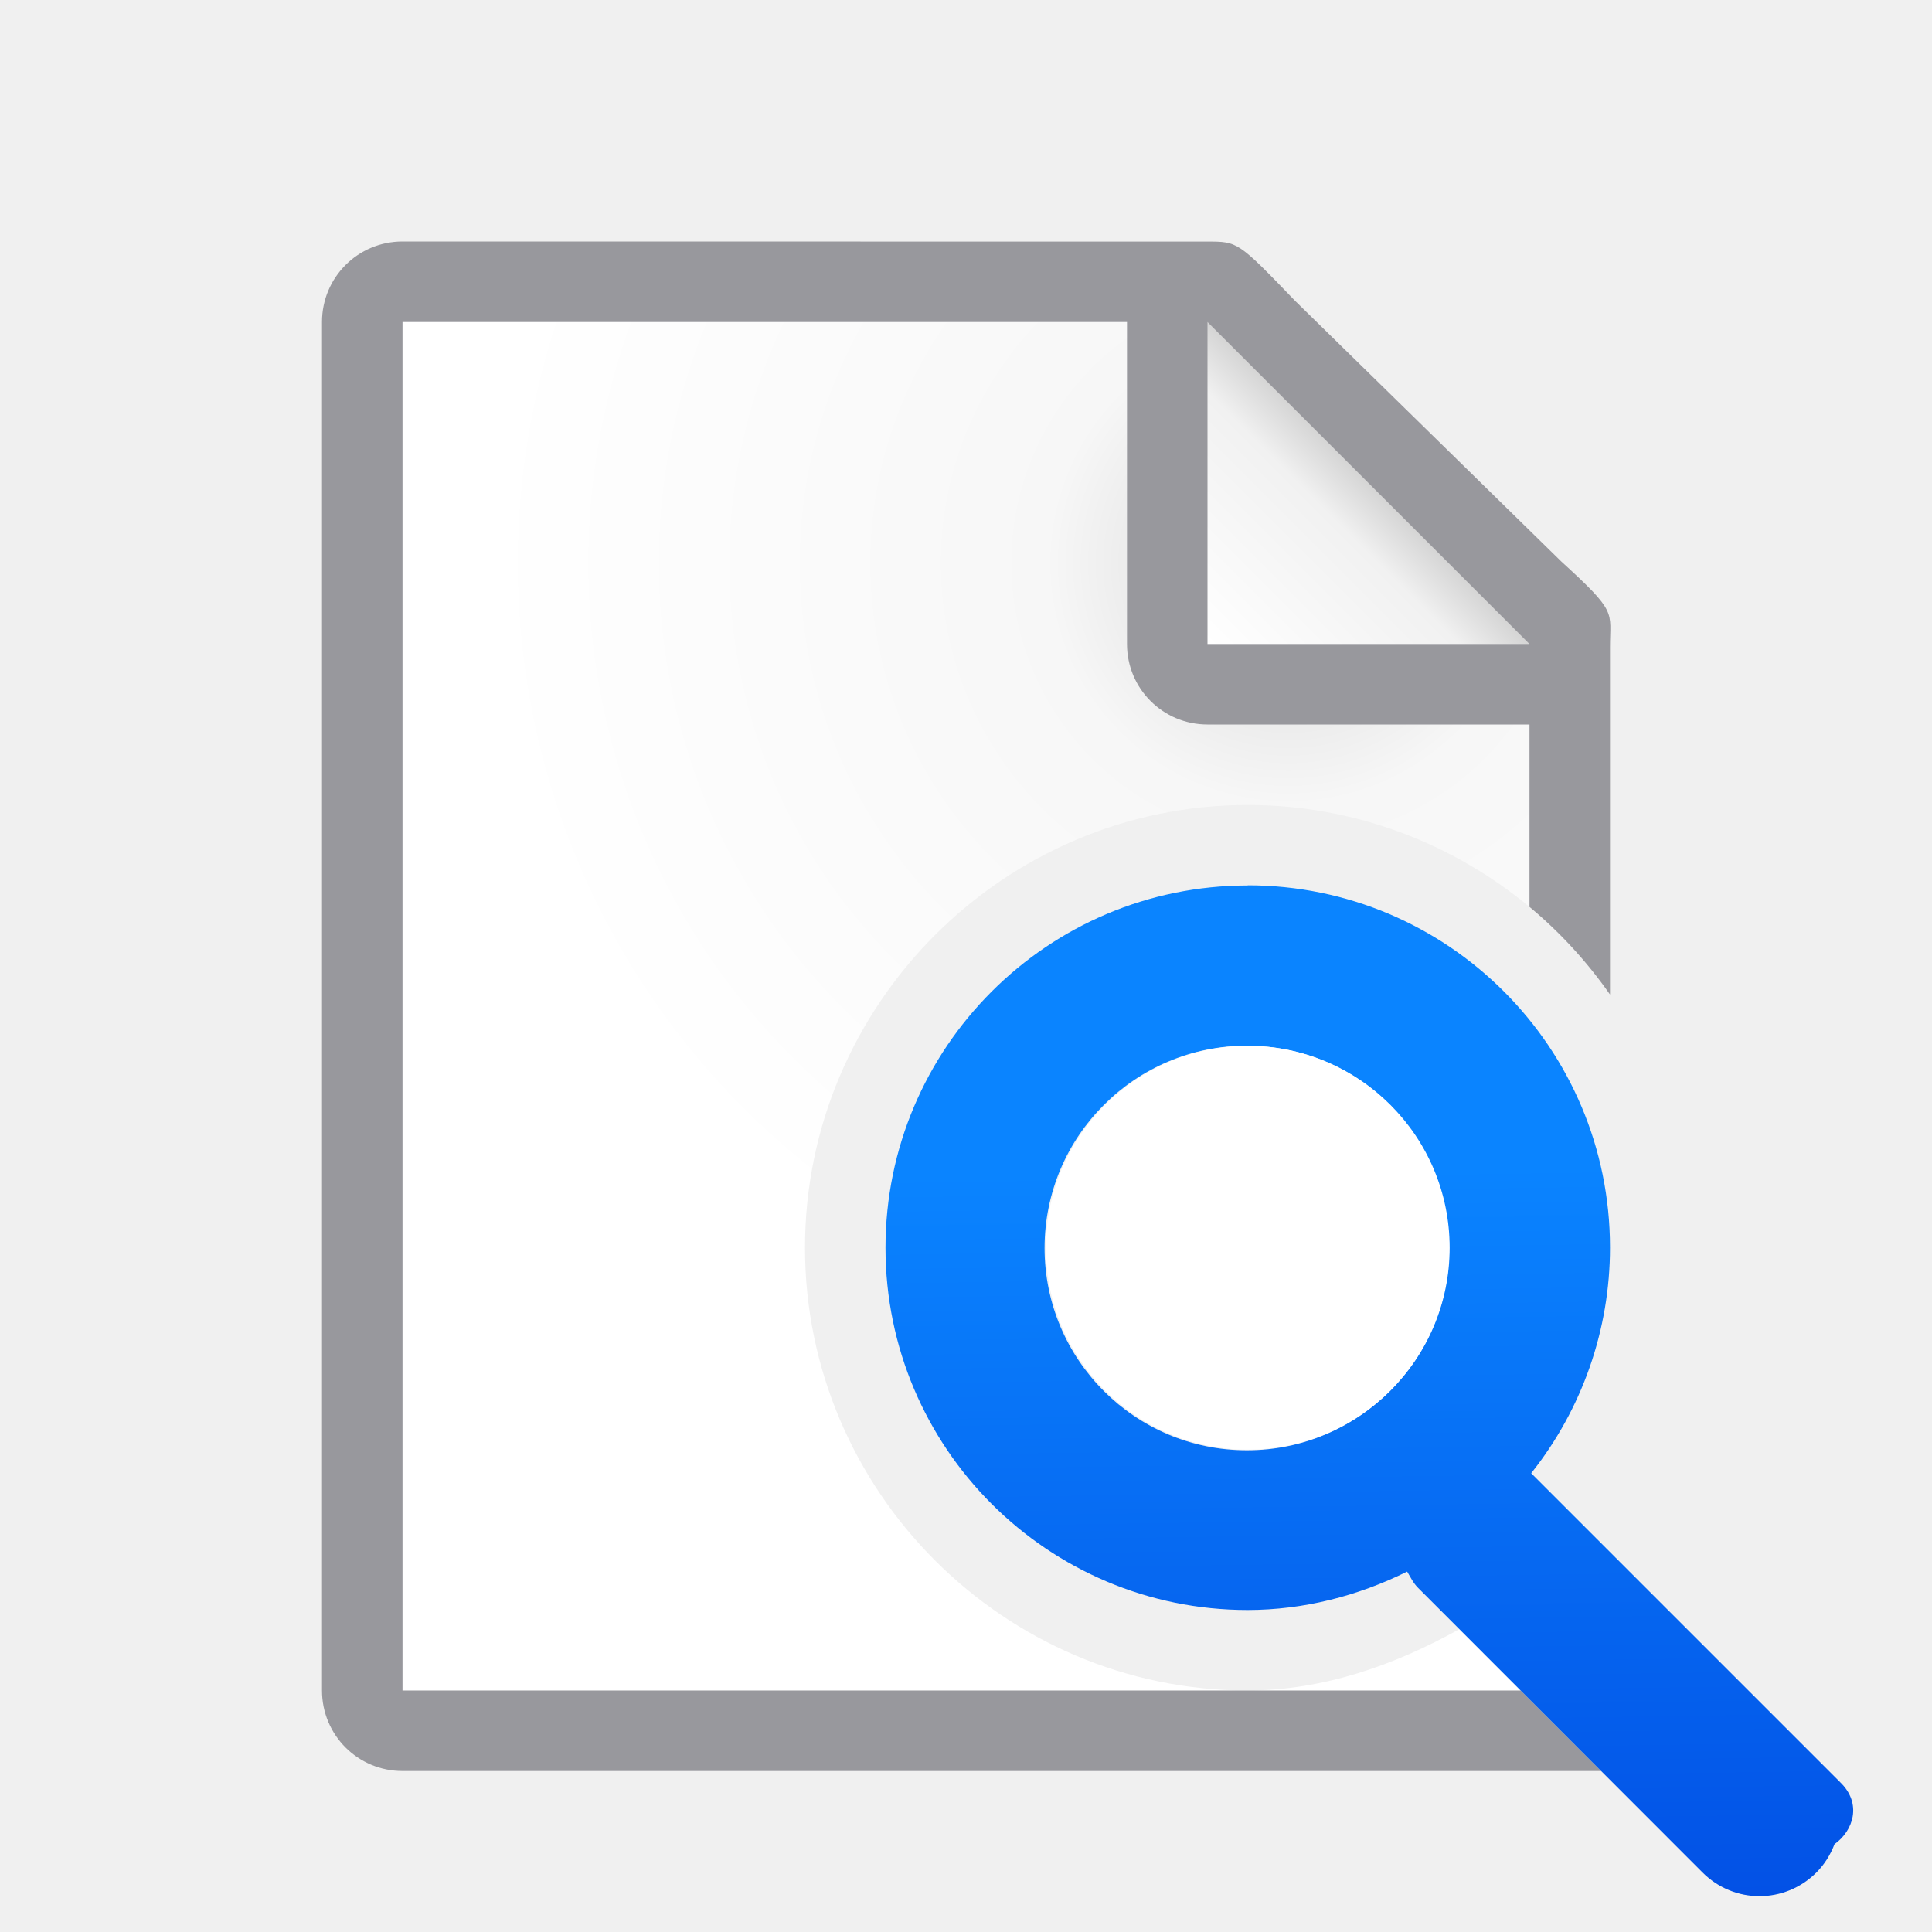
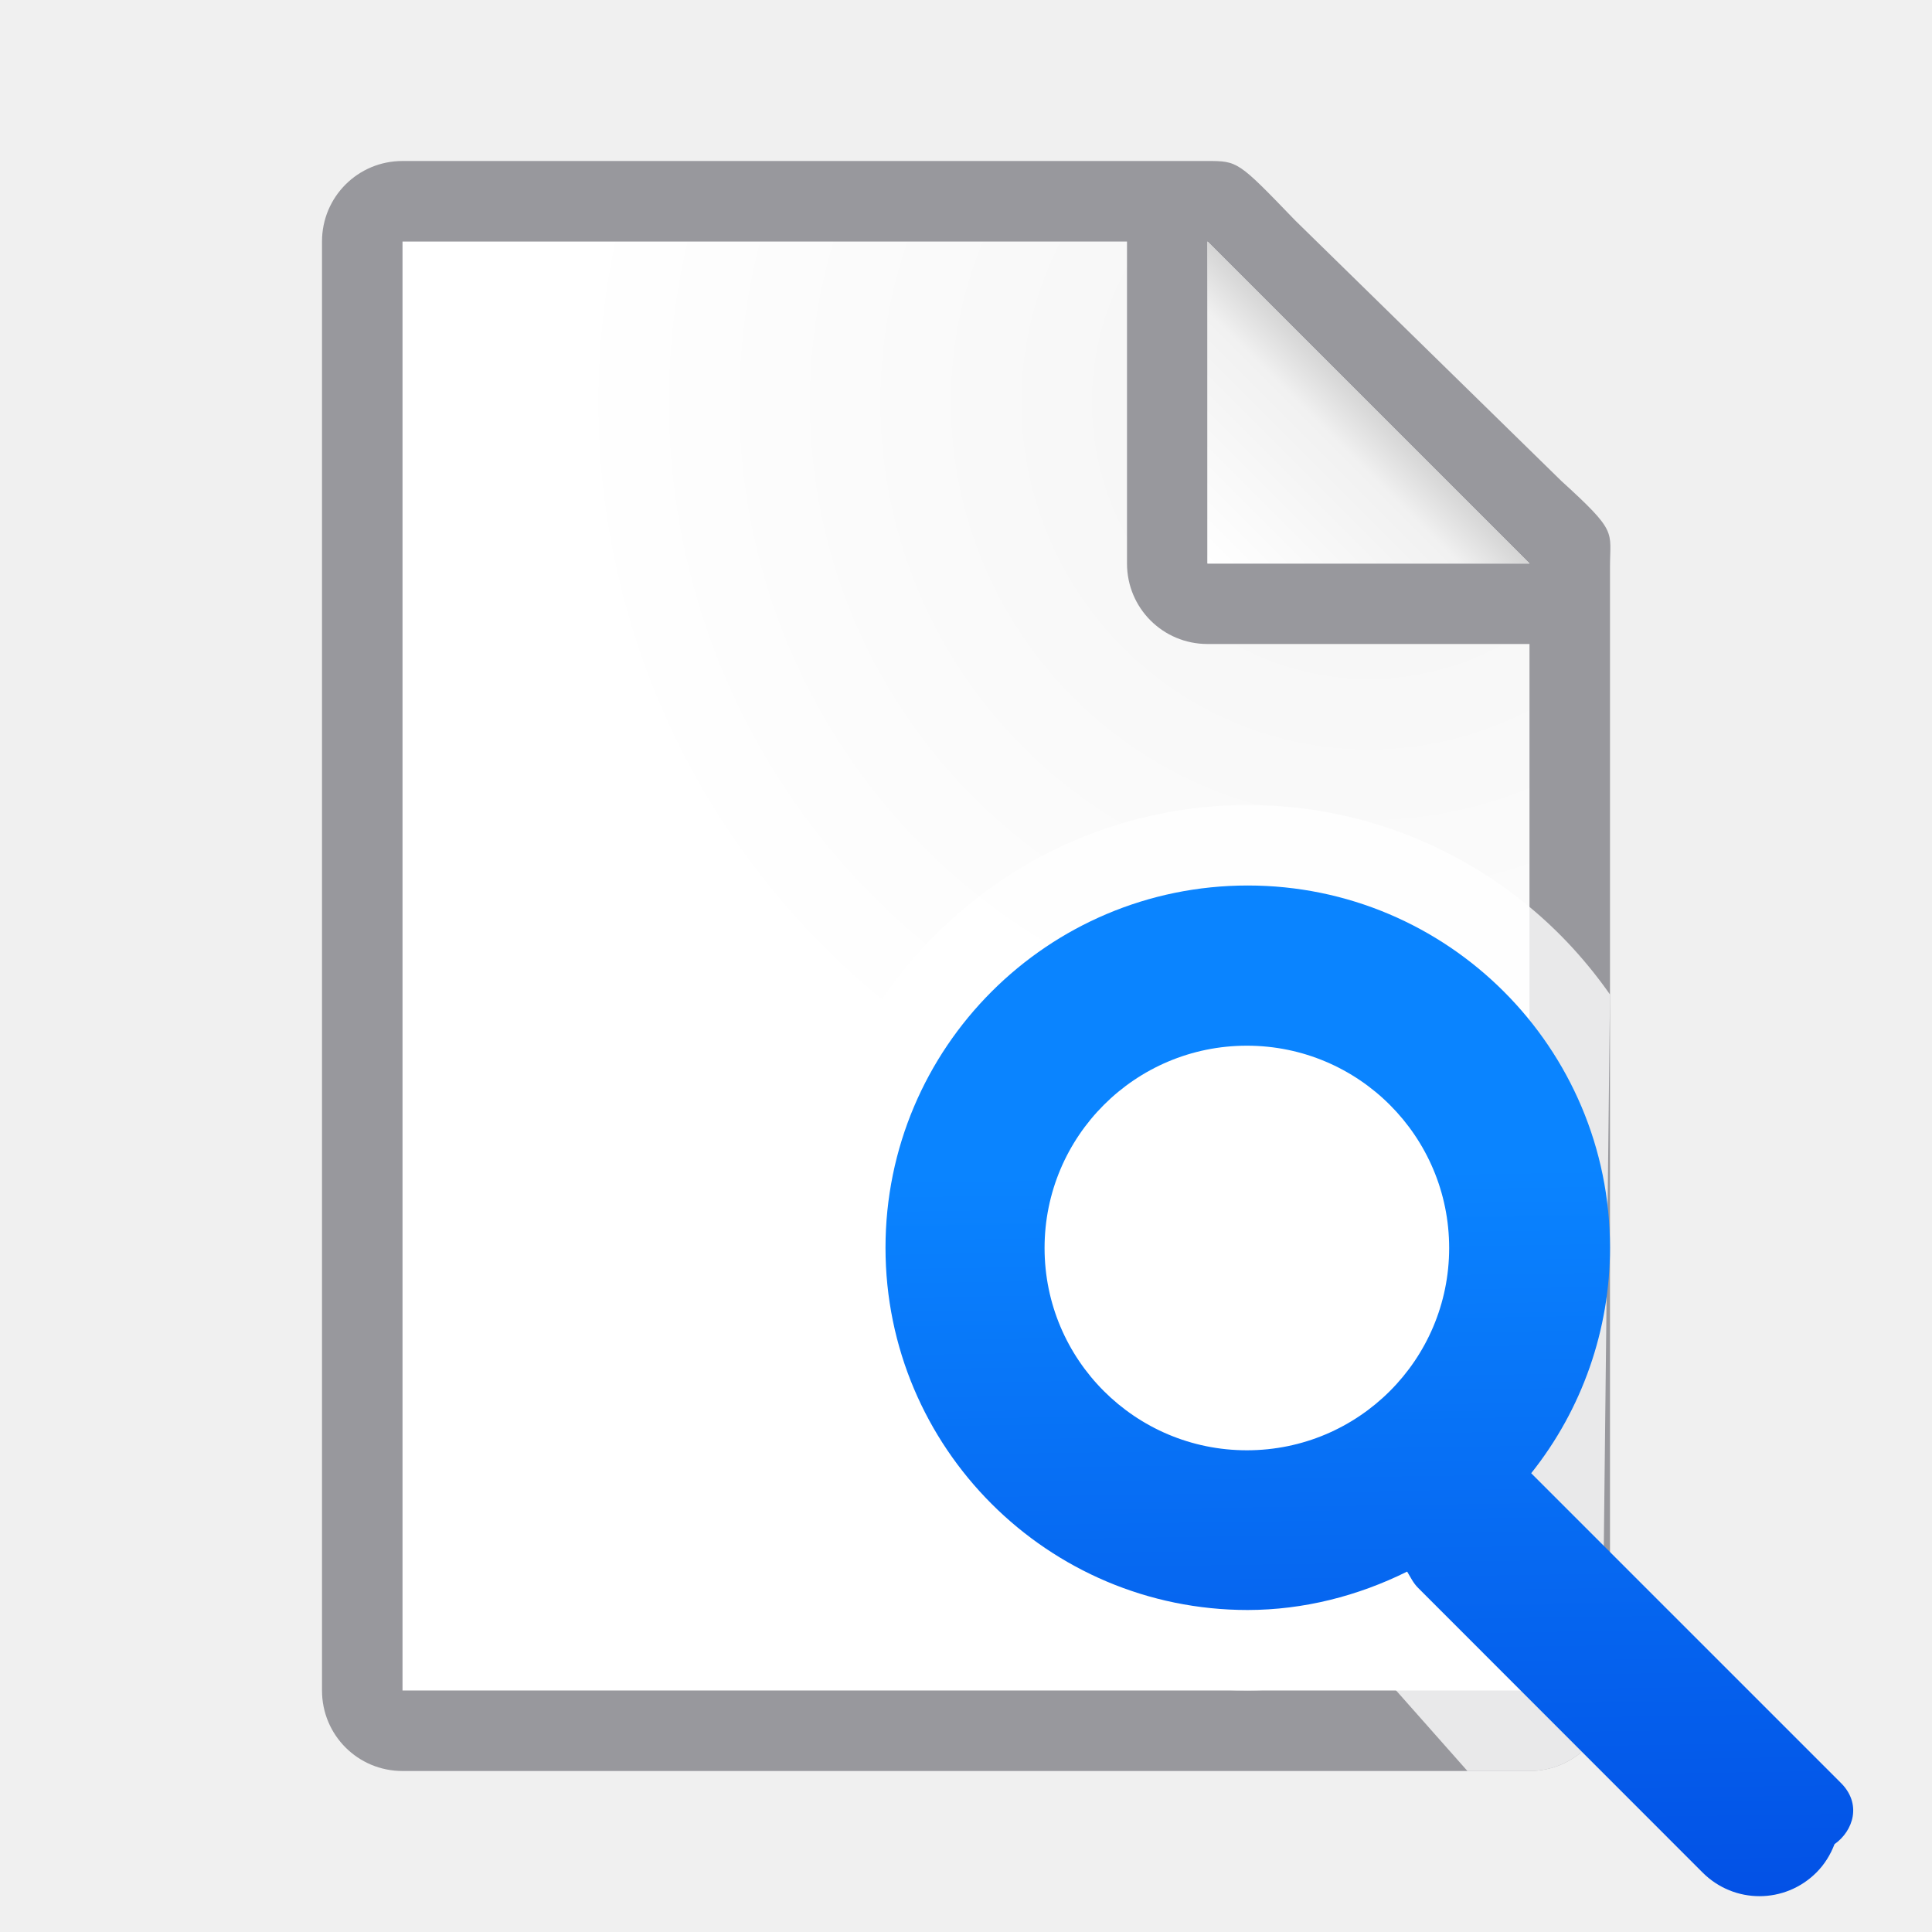
- <svg xmlns="http://www.w3.org/2000/svg" xmlns:xlink="http://www.w3.org/1999/xlink" viewBox="0 0 24 24" version="1.1" id="svg26">
-   <defs id="defs30">
+ <svg xmlns="http://www.w3.org/2000/svg" xmlns:xlink="http://www.w3.org/1999/xlink" viewBox="0 0 24 24" version="1.1" id="svg24">
+   <defs id="defs28">
+     <radialGradient id="b-4" cx="16.3" cy="7.956" gradientTransform="matrix(1.428571,-6e-8,6e-8,1.428571,-7.285714,-4.365078)" gradientUnits="userSpaceOnUse" r="7">
+       <stop offset="0" stop-color="#d7d7d7" id="stop9-0" />
+       <stop offset=".3" stop-color="#f7f7f7" id="stop11-6" />
+       <stop offset="1" stop-color="#fff" id="stop13-2" />
+     </radialGradient>
+     <linearGradient xlink:href="#a-3" id="linearGradient857" x1="17.61" y1="23.176" x2="17.428" y2="11.074" gradientUnits="userSpaceOnUse" />
    <linearGradient gradientTransform="translate(-41.79661,4.067797)" id="a-3" gradientUnits="userSpaceOnUse" x1="14" x2="13.797" y1="22" y2="2.136">
      <stop offset="0" stop-color="#0040dd" id="stop2206" />
      <stop offset="1" stop-color="#0a84ff" id="stop2208" />
    </linearGradient>
-     <linearGradient xlink:href="#a-3" id="linearGradient857" x1="17.61" y1="23.176" x2="17.428" y2="11.074" gradientUnits="userSpaceOnUse" />
  </defs>
-   <linearGradient id="a" gradientUnits="userSpaceOnUse" x1="15" x2="17" y1="8" y2="6">
+   <linearGradient id="a" gradientUnits="userSpaceOnUse" x1="15" x2="17" y1="7" y2="5">
    <stop offset="0" stop-color="#fff" id="stop2" />
    <stop offset=".78" stop-color="#f1f1f1" id="stop4" />
    <stop offset="1" stop-color="#d5d5d5" id="stop6" />
  </linearGradient>
-   <radialGradient id="b" cx="16.3" cy="7.956" gradientTransform="matrix(1.428571 -.00000006 .00000006 1.428571 -7.285714 -4.365078)" gradientUnits="userSpaceOnUse" r="7">
+   <radialGradient id="b" cx="17" cy="6.556" gradientTransform="matrix(1.428571 -.00000006 .00000006 1.428571 -7.285714 -4.365078)" gradientUnits="userSpaceOnUse" r="7">
    <stop offset="0" stop-color="#d7d7d7" id="stop9" />
    <stop offset=".3" stop-color="#f7f7f7" id="stop11" />
    <stop offset="1" stop-color="#fff" id="stop13" />
  </radialGradient>
-   <path d="m5 4v17h10.5c-3.026 0-5.5-2.474-5.5-5.5s2.474-5.5 5.5-5.5c1.327 0 2.547.476 3.5 1.266v-3.537l-4-3.729zm13.129 16.238c-.81.45-1.69.76-2.627.762h3.389z" fill="url(#b)" id="path16" />
-   <path d="m5 3c-.554 0-1 .446-1 1v17c0 .554.446 1 1 1h14.891l-1-1h-3.389-.002-10.5v-17h9v4c0 .554.446 1 1 1h4v2.266c.381.316.715.682 1 1.088v-4.104-.209c0-.451.098-.425-.605-1.066l-3.307-3.238c-.71-.737-.71-.736-1.094-.736h-.332-.662z" fill="#98989d" id="path18" />
-   <path d="m15.5 11c-2.485 0-4.5 2.015-4.5 4.5s2.015 4.5 4.5 4.5c.693-.001 1.367-.173 1.98-.477.042.069.075.141.135.201l3.535 3.537c.392.392 1.022.392 1.414 0 .103-.103.176-.224.225-.352.233-.164.347-.504.07-.77l-.295-.295-3.535-3.535-.008-.008c.634-.797.979-1.785.979-2.803 0-2.485-2.015-4.5-4.5-4.5zm-.01 1.99a2.513 2.513 0 0 1 2.512 2.514 2.513 2.513 0 0 1 -2.512 2.512 2.513 2.513 0 0 1 -2.514-2.512 2.513 2.513 0 0 1 2.514-2.514z" fill="#0a84ff" id="path20" style="fill-opacity:1;fill:url(#linearGradient857)" />
-   <circle cx="15.5" cy="15.5" fill="#fff" r="2.508" stroke-width=".717" id="circle22" />
-   <path d="m15 4 4 4h-4z" fill="url(#a)" id="path24" />
+   <g id="g844">
+     <path id="path16" fill="url(#b)" d="m5 3v18h14v-14.271l-4-3.729z" />
+     <path id="path18" fill="#98989d" d="m5 2c-.554 0-1 .446-1 1v18c0 .554.446 1 1 1h14c.554 0 1-.446 1-1v-10.109-3.641-.208c0-.451.099-.427-.605-1.068l-3.307-3.237c-.71-.737-.711-.737-1.095-.737h-.332-.662zm0 1h9v4c0 .554.446 1 1 1h4v13h-14z" />
+     <path id="path20" fill-rule="evenodd" fill="#fff" d="m15 7h4l-4-4z" />
+     <path id="path22" fill="url(#a)" d="m15 3 4 4h-4z" />
+     <path style="fill:#ffffff;fill-opacity:0.784" d="M 15.5 10 C 12.474 10 10 12.474 10 15.5 C 10 18.526 12.474 21 15.5 21 L 15.502 21 C 16.05 20.999 16.576 20.883 17.082 20.705 L 18.229 22 L 19 22 C 19.554 22 20 21.554 20 21 L 20 20.234 L 19.912 20.186 L 20 12.354 C 19.715 11.948 19.381 11.581 19 11.266 C 18.047 10.476 16.827 10 15.5 10 z " id="path1524" />
+   </g>
+   <path d="m 15.5,11 c -2.485,0 -4.5,2.015 -4.5,4.5 0,2.485 2.015,4.5 4.5,4.5 0.693,-9.49e-4 1.367,-0.173 1.98,-0.477 0.042,0.069 0.075,0.141 0.135,0.201 l 3.535,3.537 c 0.392,0.392 1.022,0.392 1.414,0 0.103,-0.103 0.176,-0.224 0.225,-0.352 0.233,-0.164 0.347,-0.504 0.07,-0.77 l -0.295,-0.295 -3.535,-3.535 -0.008,-0.008 C 19.655,17.506 20,16.518 20,15.5 20,13.015 17.985,11 15.5,11 Z m -0.01,1.99 a 2.513,2.513 0 0 1 2.512,2.514 2.513,2.513 0 0 1 -2.512,2.512 2.513,2.513 0 0 1 -2.514,-2.512 2.513,2.513 0 0 1 2.514,-2.514 z" id="path20-0" style="fill:url(#linearGradient857);fill-opacity:1" />
</svg>
